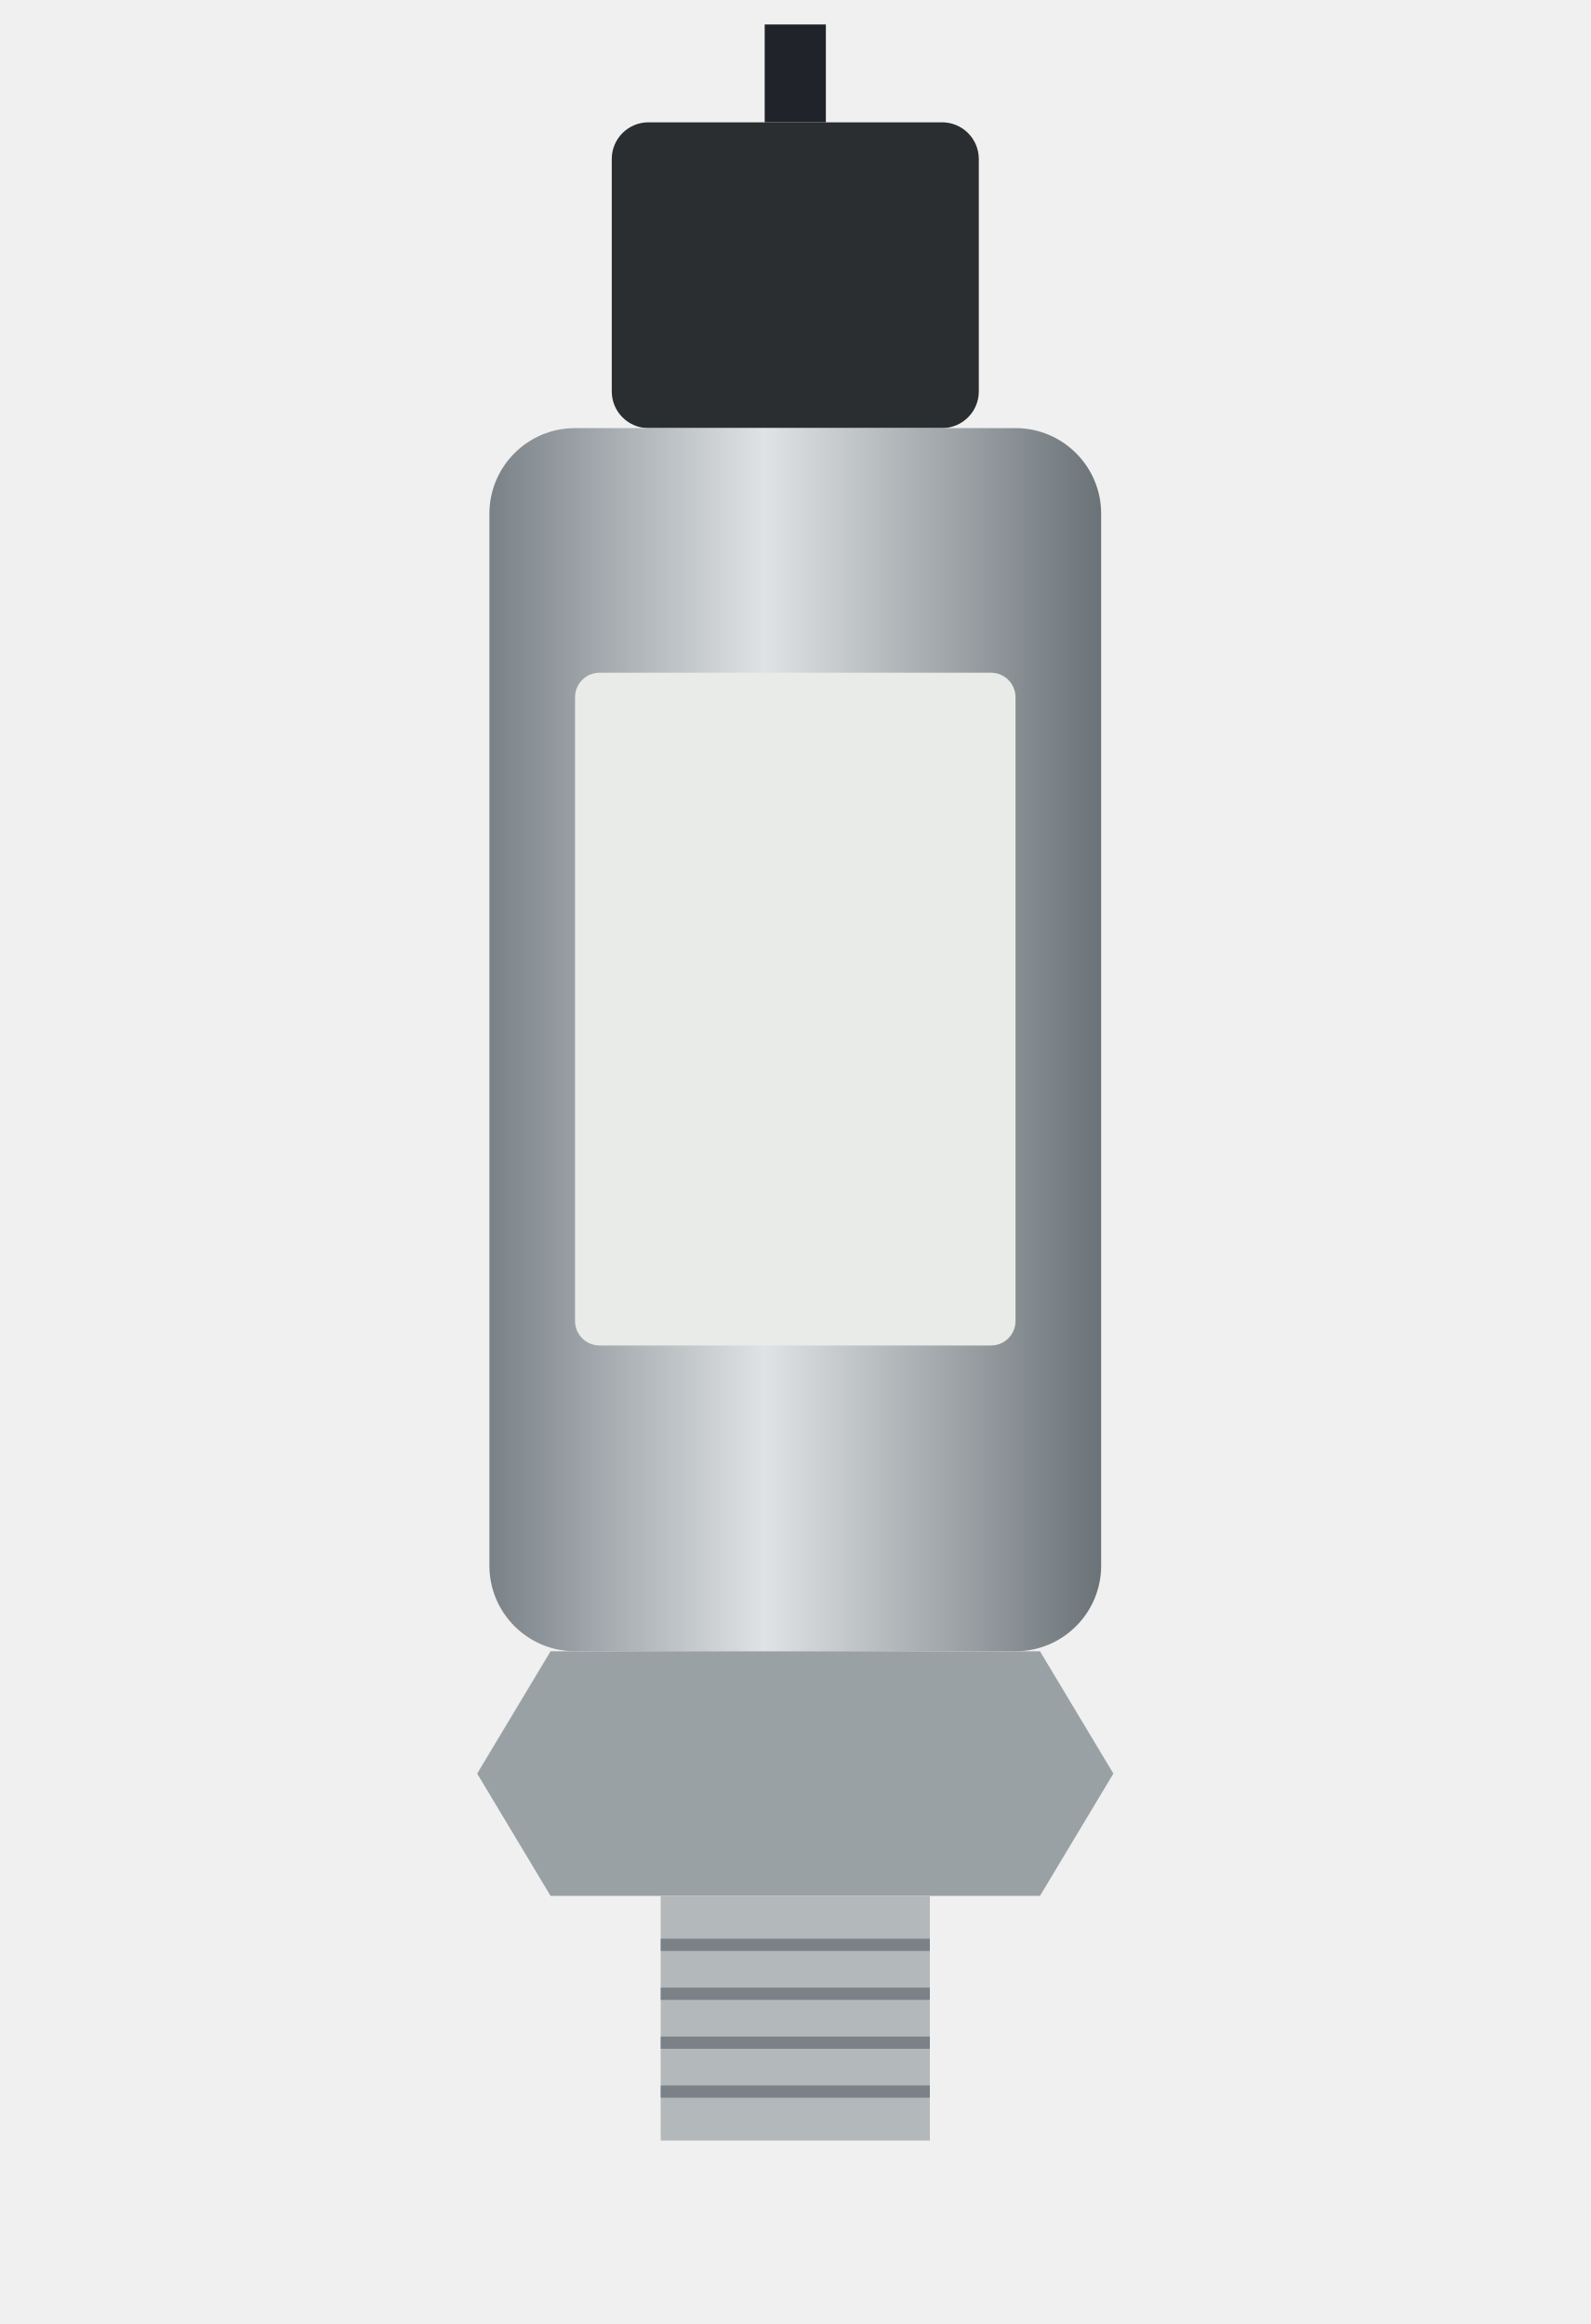
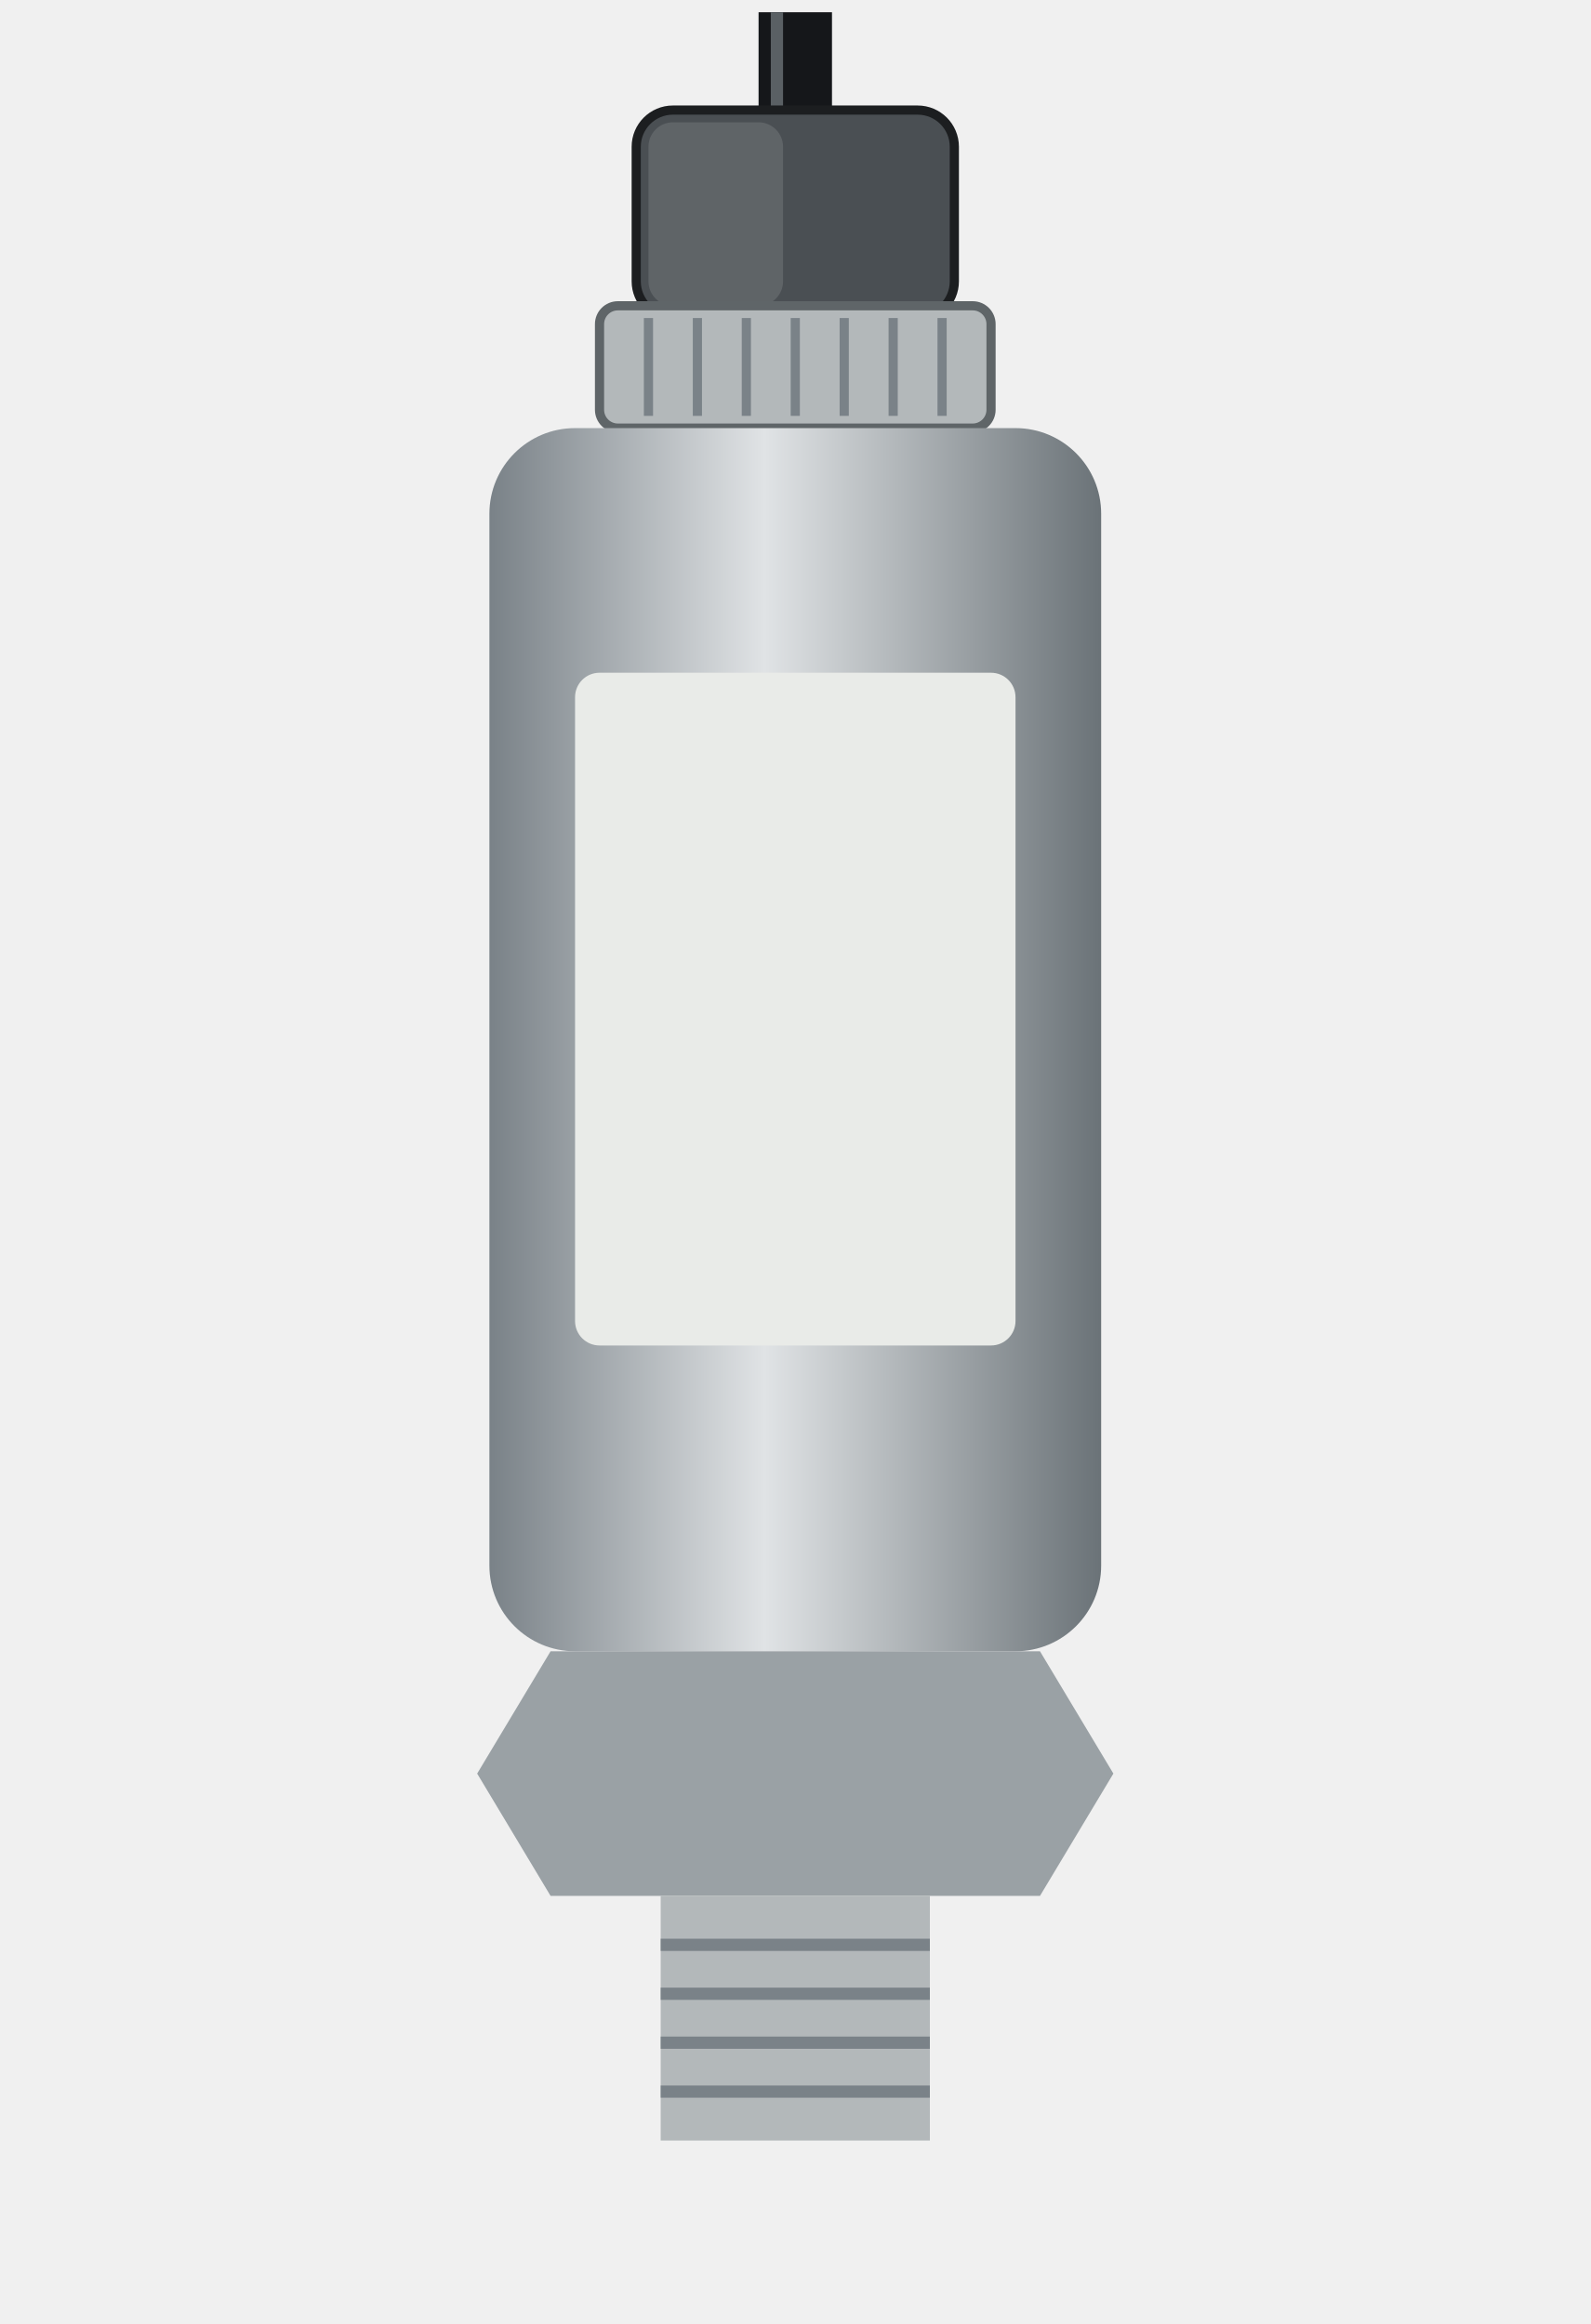
<svg xmlns="http://www.w3.org/2000/svg" width="260" height="380" viewBox="0 0 260 380">
  <defs>
    <linearGradient id="cuerpo" x1="0" y1="0" x2="1" y2="0">
      <stop offset="0" stop-color="#7a8288" />
      <stop offset="0.45" stop-color="#e0e3e5" />
      <stop offset="1" stop-color="#6b7378" />
    </linearGradient>
  </defs>
-   <rect x="100" y="20" width="60" height="50" rx="6" fill="#2a2e31" />
-   <path d="M130,20 V4" stroke="#20242a" stroke-width="10" />
+   <path d="M130,22 V2" stroke="#15171a" stroke-width="12" />
+   <path d="M127,22 V2" stroke="#5a6064" stroke-width="2" />
+   <rect x="104" y="18" width="52" height="34" rx="6" fill="#4a4f53" stroke="#1c1e20" stroke-width="1.5" />
+   <rect x="106" y="20" width="22" height="30" rx="4" fill="#ffffff" opacity="0.12" />
+   <rect x="98" y="50" width="64" height="20" rx="3" fill="#b3b8ba" stroke="#5f6568" stroke-width="1.5" />
+   <path d="M106,52 V68 M114,52 V68 M122,52 V68 M130,52 V68 M138,52 V68 M146,52 V68 M154,52 V68" stroke="#7a8288" stroke-width="1.5" />
  <rect x="80" y="70" width="100" height="200" rx="14" fill="url(#cuerpo)" />
  <rect x="94" y="110" width="72" height="110" rx="4" fill="#e9ebe8" />
  <path d="M90,270 H170 L182,290 L170,310 H90 L78,290 Z" fill="#9aa1a5" />
  <rect x="108" y="310" width="44" height="40" fill="#b3b8ba" />
  <g stroke="#7a8288" stroke-width="2">
    <path d="M108,318 H152 M108,326 H152 M108,334 H152 M108,342 H152" />
  </g>
</svg>
